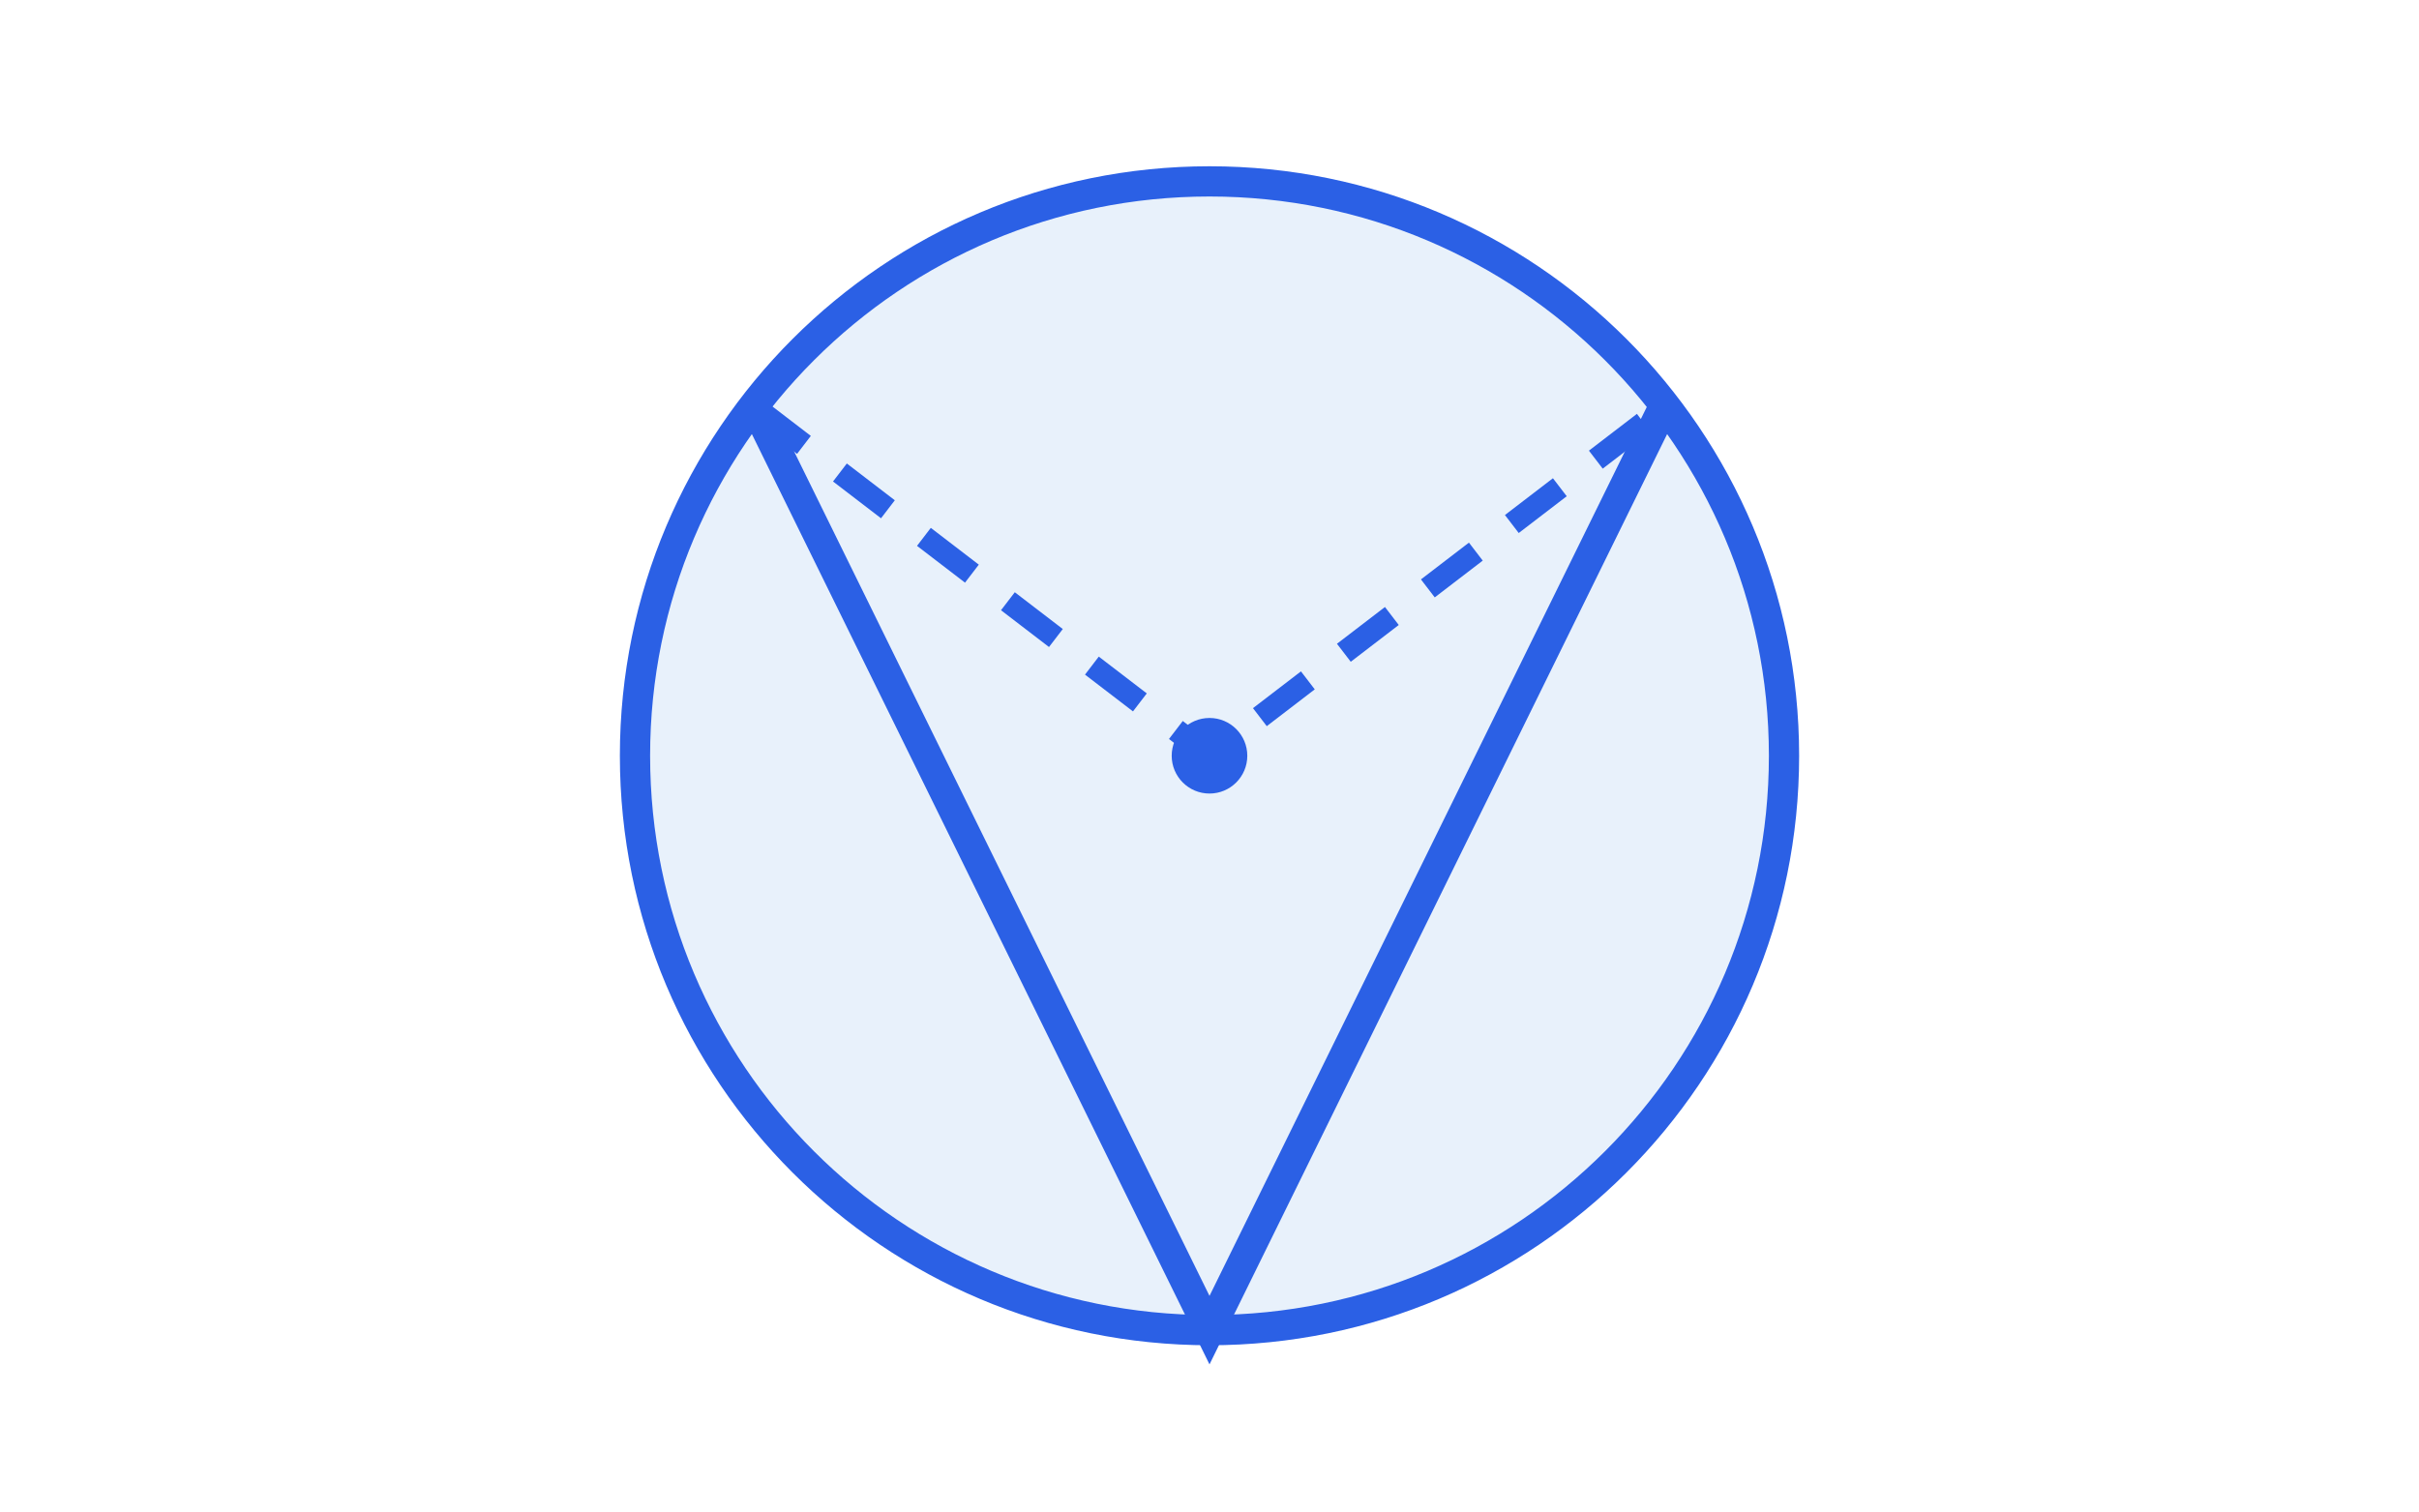
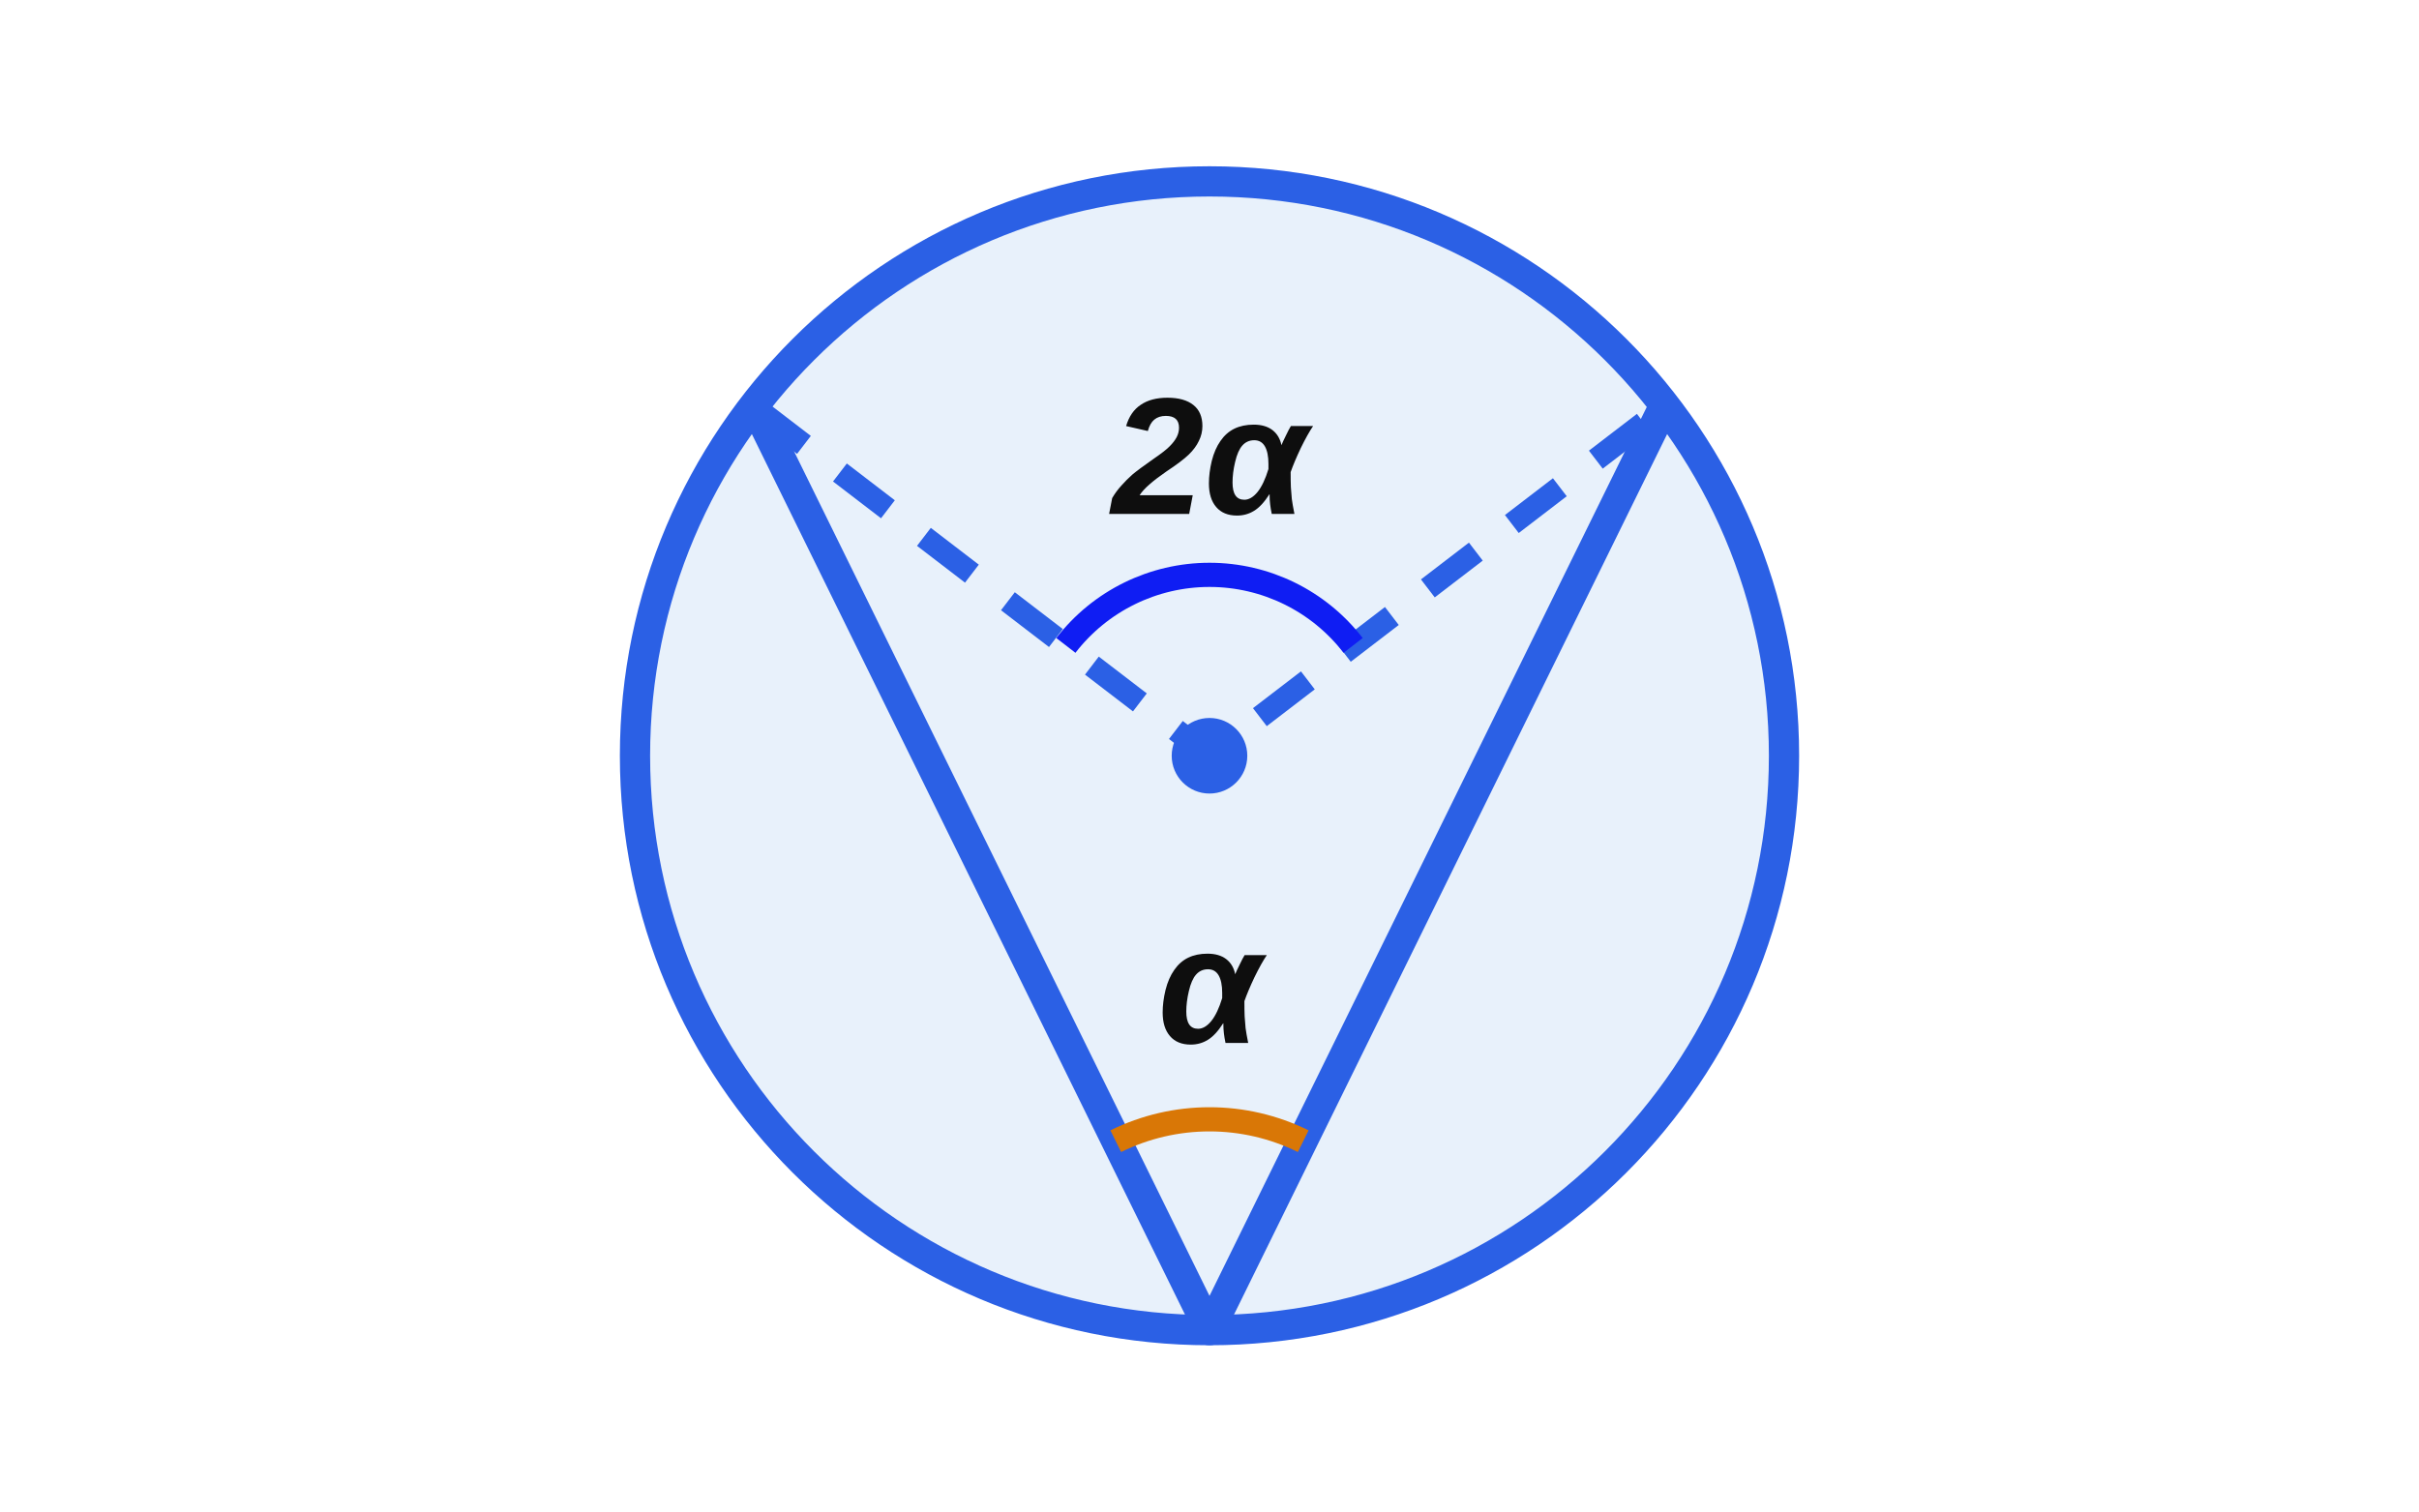
<svg xmlns="http://www.w3.org/2000/svg" viewBox="0 0 160 100">
  <circle cx="80" cy="50" r="38" fill="#E8F1FB" stroke="#2B60E5" stroke-width="2" stroke-linejoin="round" />
-   <path d="M50 27L80 88L110 27" fill="none" stroke="#2B60E5" stroke-width="2" />
+   <path d="M50 27L80 88L110 27" fill="none" stroke="#2B60E5" stroke-width="2" stroke-linejoin="round" />
  <path d="M50 27L80 50L110 27" fill="none" stroke="#2B60E5" stroke-width="1.5" stroke-dasharray="4 3" />
+   <path d="M70.5 42.7A12 12 0 0 1 89.5 42.7" fill="none" stroke="#0F1DF3" stroke-width="1.6" />
+   <path d="M73.8 75.5A14 14 0 0 1 86.2 75.5" fill="none" stroke="#D97706" stroke-width="1.6" />
  <circle cx="80" cy="50" r="2.5" fill="#2B60E5" />
+   <text x="80" y="34" text-anchor="middle" font-family="Arial, sans-serif" font-size="11" font-style="italic" font-weight="700" fill="#0E0E0E">2α</text>
+   <text x="80" y="69" text-anchor="middle" font-family="Arial, sans-serif" font-size="11" font-style="italic" font-weight="700" fill="#0E0E0E">α</text>
</svg>
